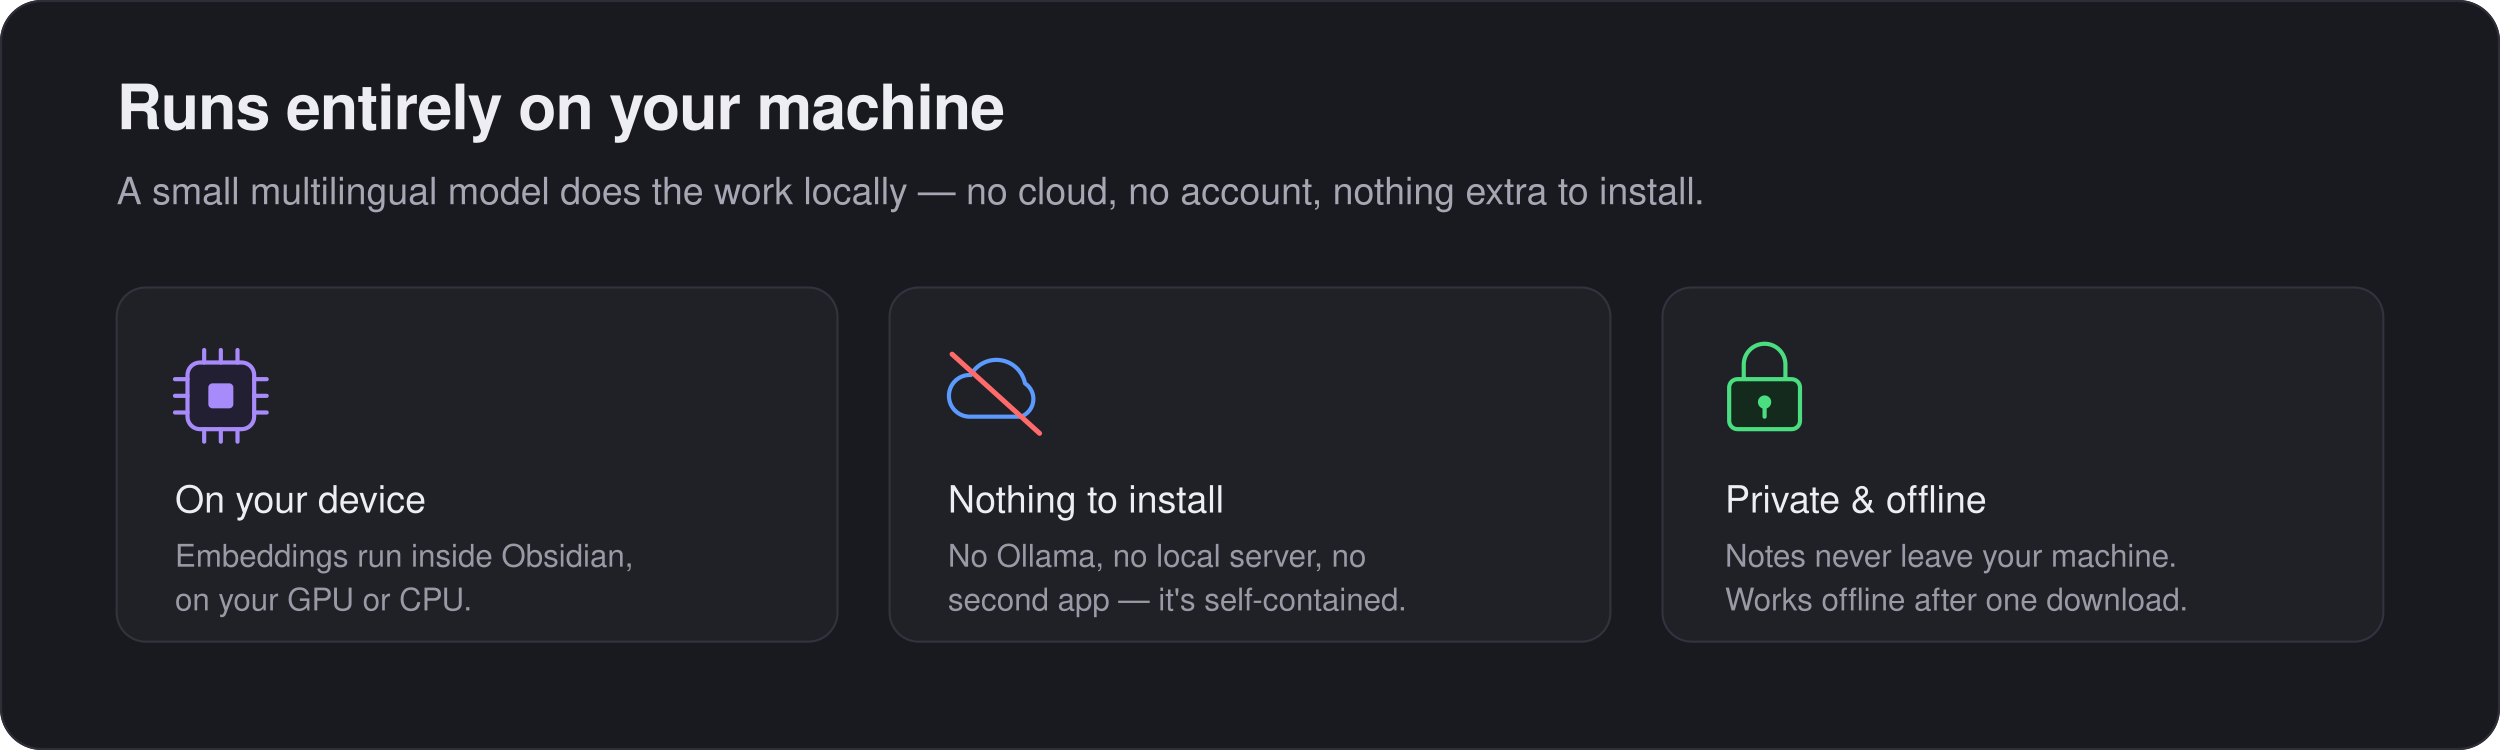
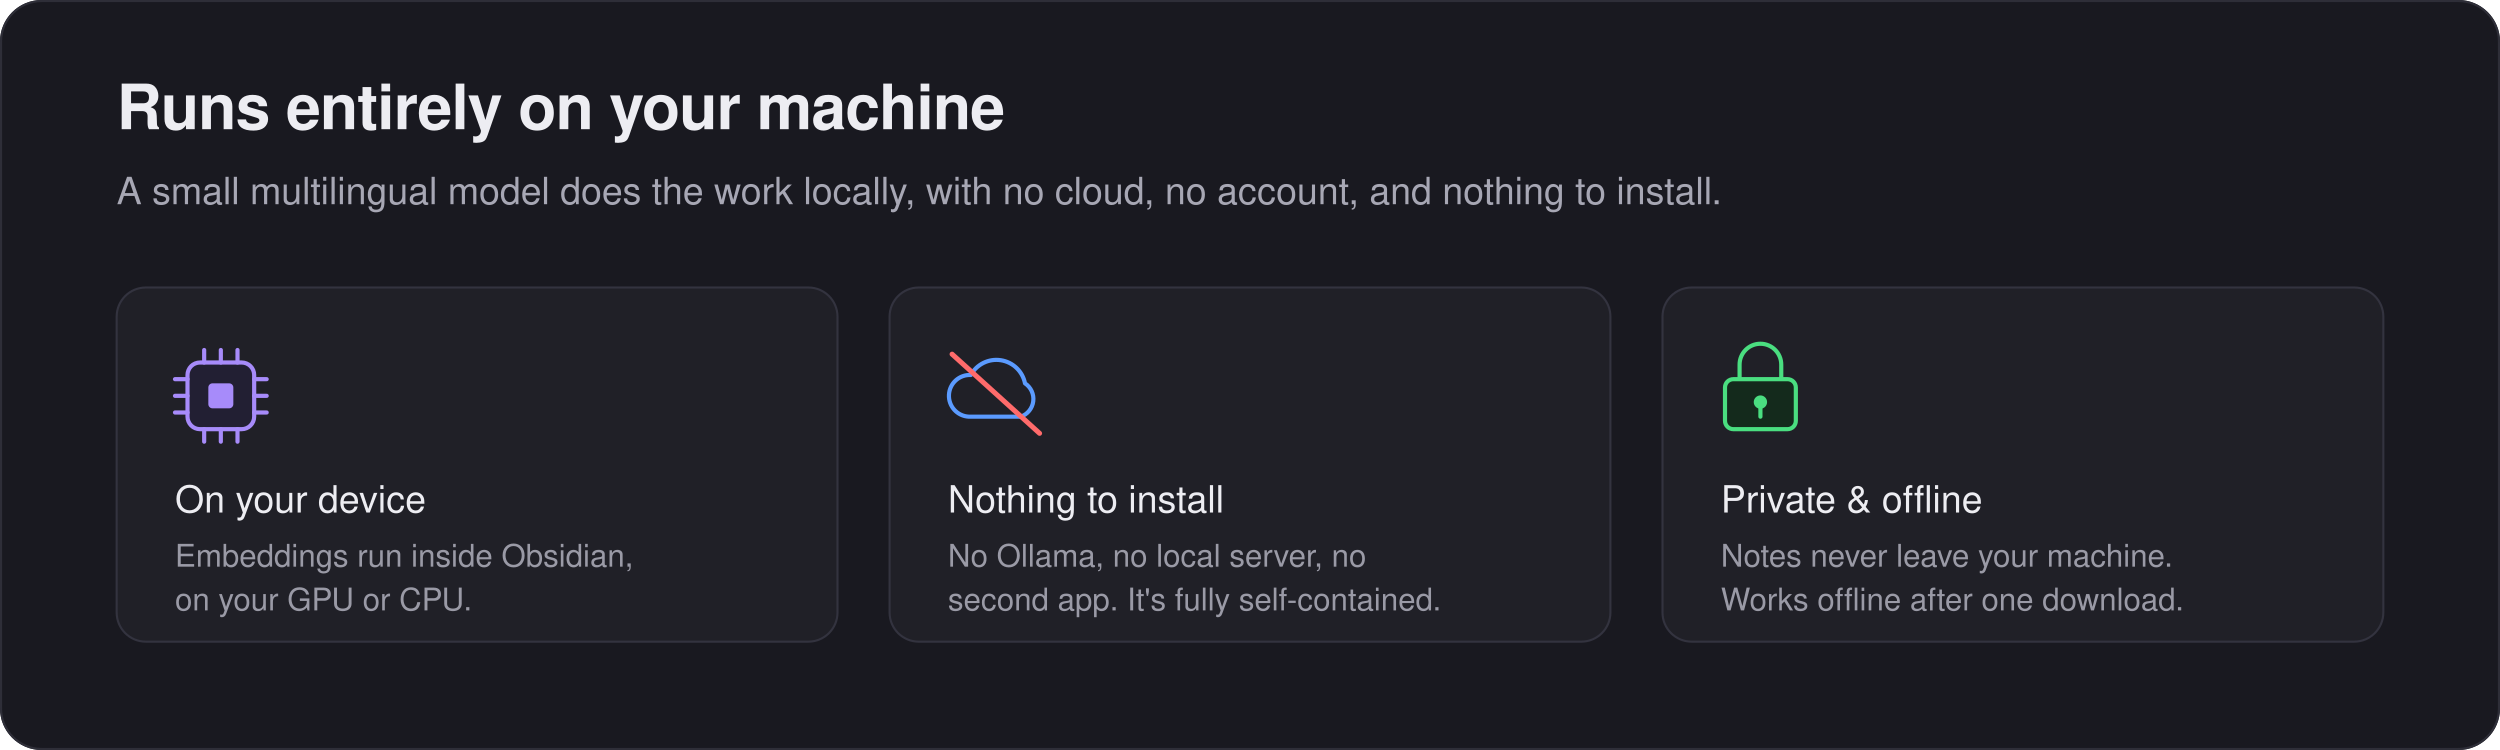
<svg xmlns="http://www.w3.org/2000/svg" viewBox="0 0 1200 360" font-family="-apple-system, BlinkMacSystemFont, 'Segoe UI', Helvetica, Arial, sans-serif">
  <rect width="1200" height="360" rx="20" fill="#191920" />
  <rect x="0.5" y="0.5" width="1199" height="359" rx="19.5" fill="none" stroke="#2e2e38" stroke-width="1" />
  <text x="56" y="62" fill="#ededf2" font-size="30" font-weight="600" letter-spacing="-0.4">Runs entirely on your machine</text>
-   <text x="56" y="98" fill="#a7a7b4" font-size="18">A small multilingual model does the work locally — no cloud, no account, nothing extra to install.</text>
+   <text x="56" y="98" fill="#a7a7b4" font-size="18">A small multilingual model does the work locally, with no cloud, no account, and nothing to install.</text>
  <g transform="translate(56,138)">
    <rect x="0" y="0" width="346" height="170" rx="14" fill="#202027" stroke="#33333f" stroke-width="1" />
    <g transform="translate(28,30)">
      <rect x="6" y="6" width="32" height="32" rx="6" fill="#221f33" stroke="#a78bfa" stroke-width="2" />
      <rect x="16" y="16" width="12" height="12" rx="2" fill="#a78bfa" />
      <g stroke="#a78bfa" stroke-width="2" stroke-linecap="round">
        <path d="M14 6 V0 M22 6 V0 M30 6 V0" />
        <path d="M14 44 V38 M22 44 V38 M30 44 V38" />
        <path d="M6 14 H0 M6 22 H0 M6 30 H0" />
        <path d="M44 14 H38 M44 22 H38 M44 30 H38" />
      </g>
    </g>
    <text x="28" y="108" fill="#ededf2" font-size="18" font-weight="500">On your device</text>
    <text x="28" y="134" fill="#9a9aa6" font-size="15">Embeddings run inside Obsidian,</text>
    <text x="28" y="155" fill="#9a9aa6" font-size="15">on your GPU or CPU.</text>
  </g>
  <g transform="translate(427,138)">
    <rect x="0" y="0" width="346" height="170" rx="14" fill="#202027" stroke="#33333f" stroke-width="1" />
    <g transform="translate(28,28)">
      <path d="M10 34 a10 10 0 0 1 1 -20 a14 14 0 0 1 26 4 a9 9 0 0 1 -2 16 Z" fill="none" stroke="#5b9bff" stroke-width="2" stroke-linejoin="round" />
      <path d="M2 4 L44 42" stroke="#ff6b6b" stroke-width="2.4" stroke-linecap="round" />
    </g>
    <text x="28" y="108" fill="#ededf2" font-size="18" font-weight="500">Nothing to install</text>
    <text x="28" y="134" fill="#9a9aa6" font-size="15">No Ollama, no local server, no</text>
-     <text x="28" y="155" fill="#9a9aa6" font-size="15">second app — it's self-contained.</text>
+     <text x="28" y="155" fill="#9a9aa6" font-size="15">second app. It's fully self-contained.</text>
  </g>
  <g transform="translate(798,138)">
    <rect x="0" y="0" width="346" height="170" rx="14" fill="#202027" stroke="#33333f" stroke-width="1" />
-     <g transform="translate(30,26)">
+     <g transform="translate(28,26)">
      <rect x="2" y="18" width="34" height="24" rx="4" fill="#142a1c" stroke="#4ade80" stroke-width="2" />
      <path d="M9 18 V11 a10 10 0 0 1 20 0 V18" fill="none" stroke="#4ade80" stroke-width="2" />
      <circle cx="19" cy="29" r="3.2" fill="#4ade80" />
      <path d="M19 31 V36" stroke="#4ade80" stroke-width="2" stroke-linecap="round" />
    </g>
-     <text x="30" y="108" fill="#ededf2" font-size="18" font-weight="500">Private &amp; offline</text>
-     <text x="30" y="134" fill="#9a9aa6" font-size="15">Notes never leave your machine.</text>
-     <text x="30" y="155" fill="#9a9aa6" font-size="15">Works offline after one download.</text>
+     <text x="28" y="108" fill="#ededf2" font-size="18" font-weight="500">Private &amp; offline</text>
+     <text x="28" y="134" fill="#9a9aa6" font-size="15">Notes never leave your machine.</text>
+     <text x="28" y="155" fill="#9a9aa6" font-size="15">Works offline after one download.</text>
  </g>
</svg>
